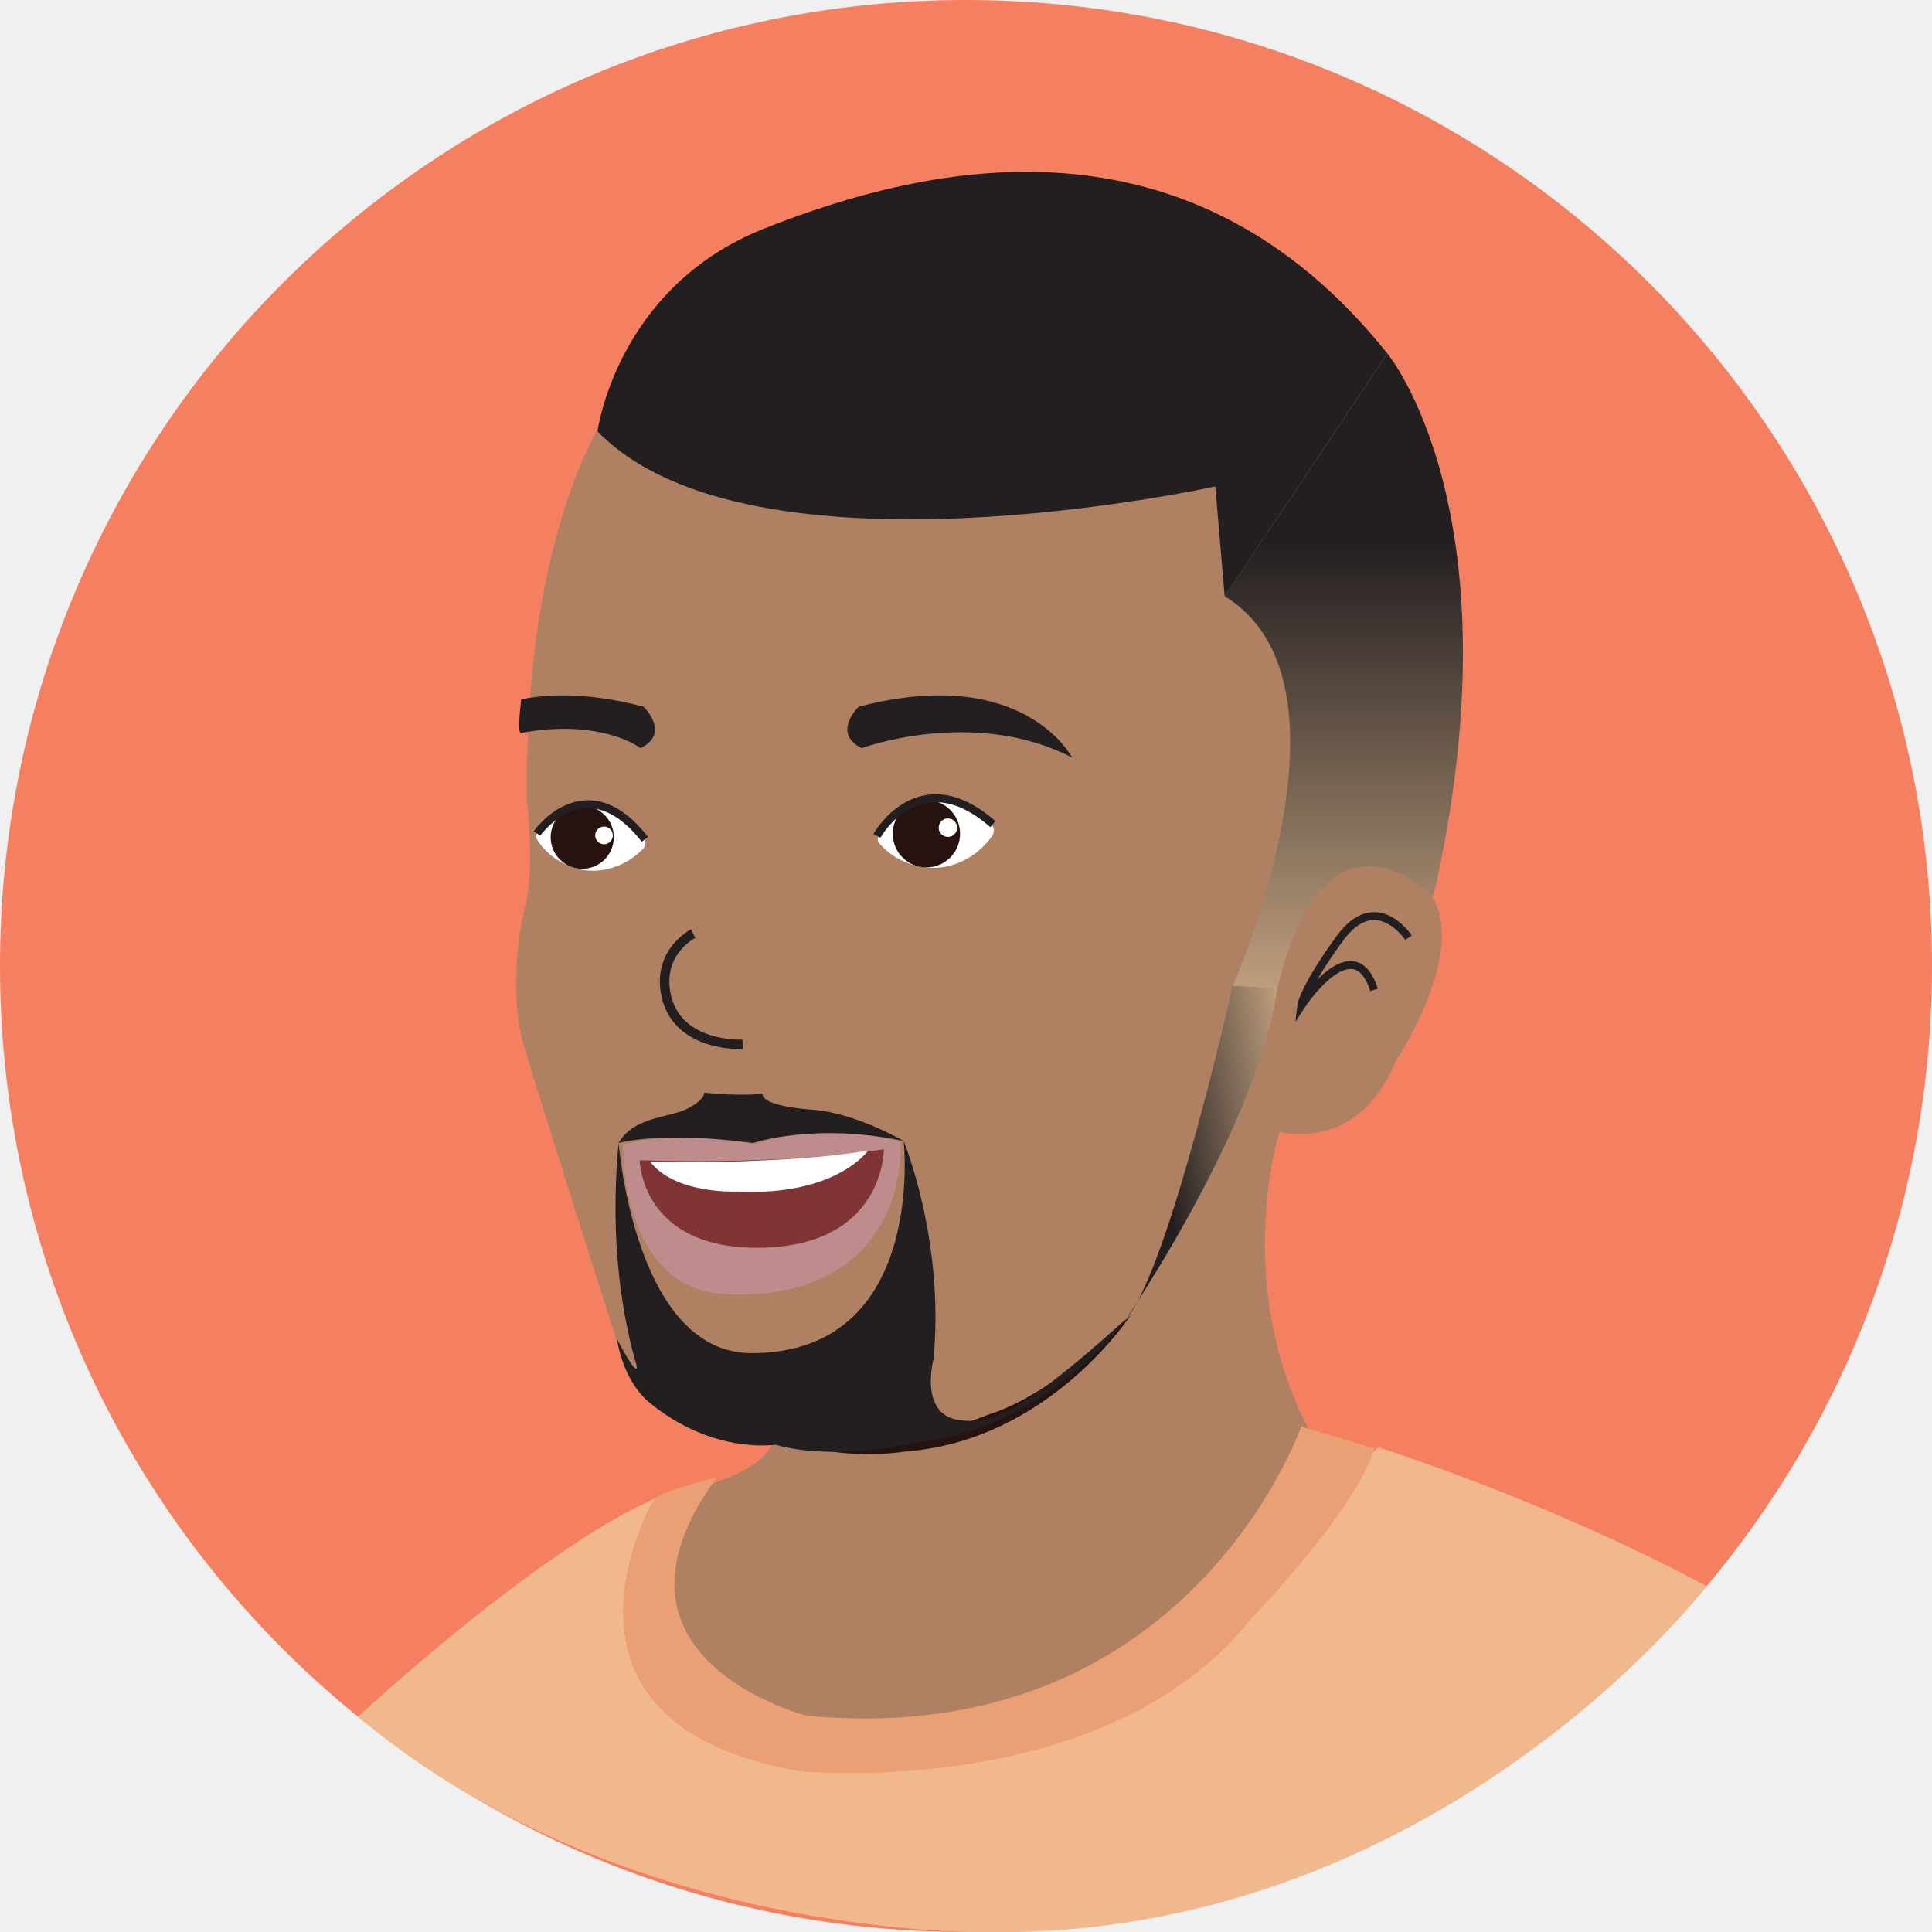
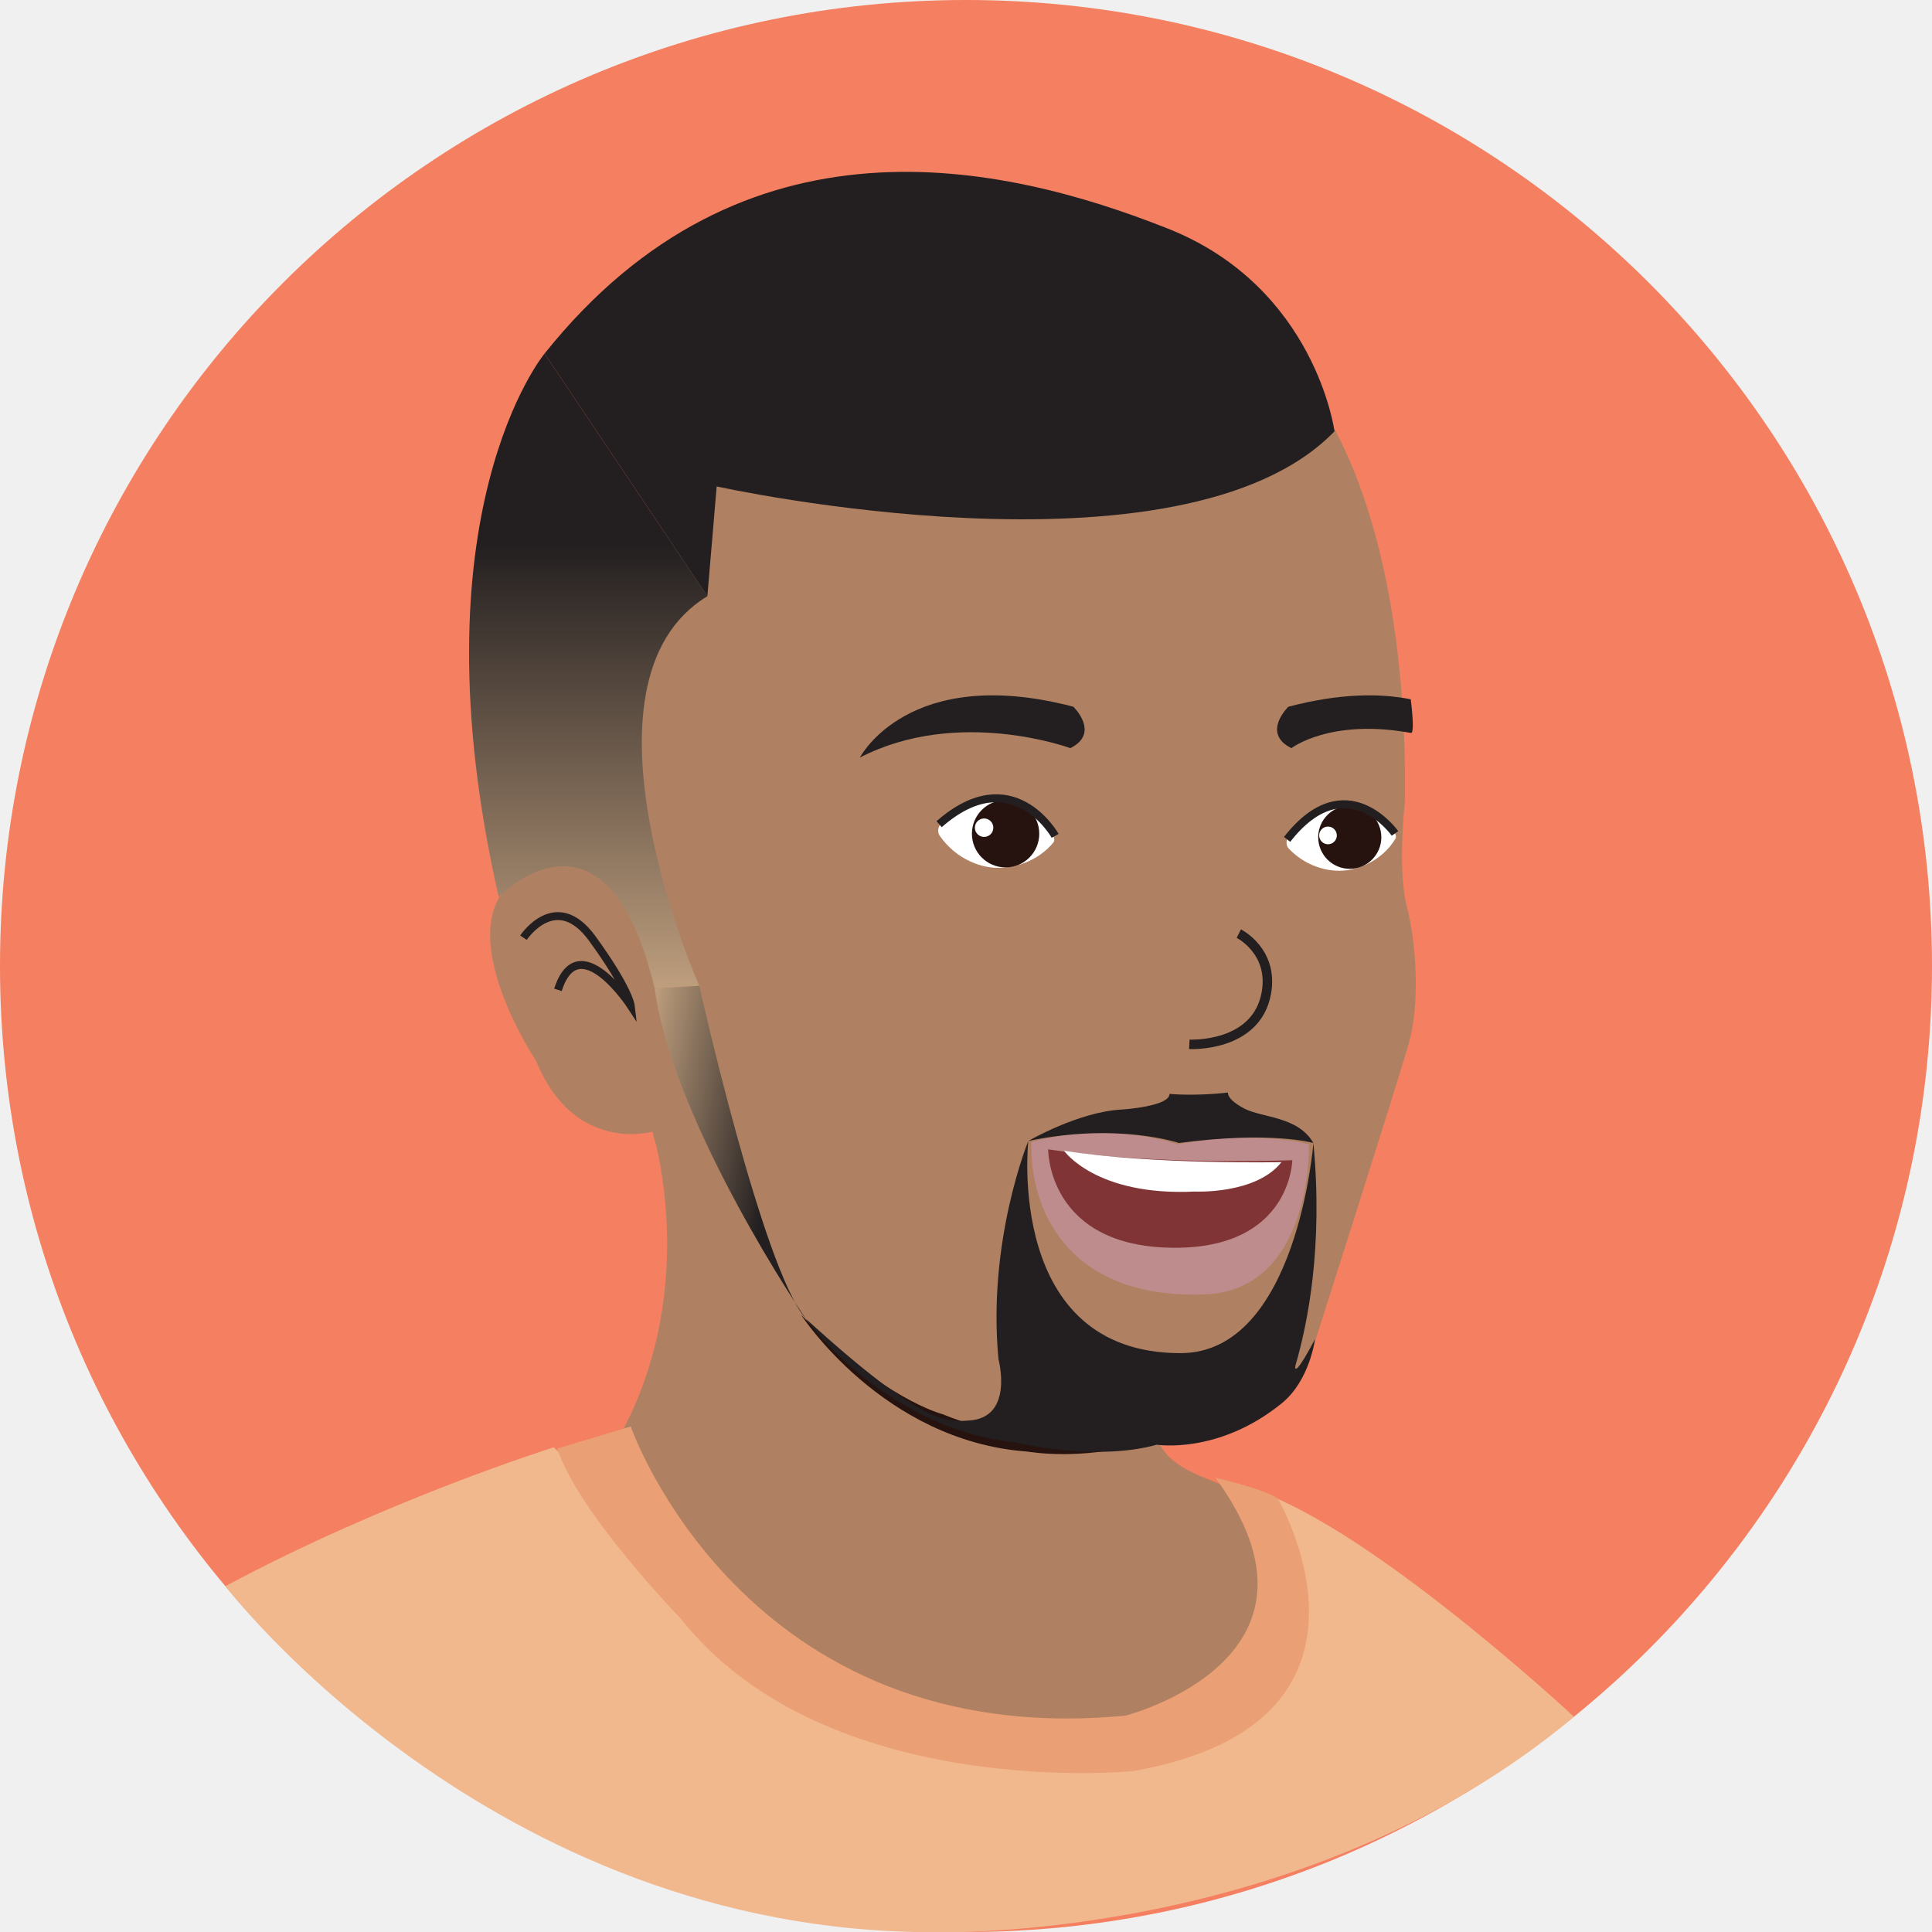
<svg xmlns="http://www.w3.org/2000/svg" xmlns:xlink="http://www.w3.org/1999/xlink" id="Layer_1" data-name="Layer 1" viewBox="0 0 1220 1220">
  <defs>
    <style>
      .cls-1 {
        fill: url(#linear-gradient);
      }

      .cls-2 {
        stroke-width: 6px;
      }

      .cls-2, .cls-3 {
        fill: none;
        stroke: #231f20;
        stroke-miterlimit: 10;
      }

      .cls-4 {
        fill: #ea9f74;
      }

      .cls-5 {
        fill: #f48061;
      }

      .cls-6 {
        fill: #fff;
      }

      .cls-7 {
        fill: #f2b88d;
      }

      .cls-8 {
        fill: #803435;
      }

      .cls-9 {
        fill: #af8162;
      }

      .cls-10 {
        fill: #be8c8c;
      }

      .cls-11 {
        fill: #231f20;
      }

      .cls-12 {
        fill: #26130f;
      }

      .cls-3 {
        stroke-width: 5px;
      }

      .cls-13 {
        fill: url(#linear-gradient-2);
      }
    </style>
    <linearGradient id="linear-gradient" x1="371.43" y1="624.29" x2="371.43" y2="223.28" gradientTransform="translate(1220) rotate(-180) scale(1 -1)" gradientUnits="userSpaceOnUse">
      <stop offset="0" stop-color="#be9e7d" />
      <stop offset=".7" stop-color="#231f20" />
    </linearGradient>
    <linearGradient id="linear-gradient-2" x1="397.61" y1="713.93" x2="525.72" y2="736.52" xlink:href="#linear-gradient" />
  </defs>
-   <circle class="cls-5" cx="610" cy="610" r="610" />
-   <g>
-     <path class="cls-9" d="M807.91,714.61s-30,95.03,18.45,187.89c0,0,.77,244.53-257.63,270.77,0,0-297.34-167.49-110.91-239.44,24.71-9.54,28.72-19.03,31.87-26.28l318.22-192.94Z" />
-     <path class="cls-9" d="M387.12,255.24s-56.67,71.14-54.26,250.78c0,0,4.82,43.4-1.21,66.31-6.03,22.91-8.44,61.49-1.21,86.81,7.23,25.32,61.49,195.32,61.49,195.32,0,0,18.09,49.43,102.48,55.46,84.4,6.03,157.94-20.5,190.5-54.26,32.55-33.76,112.13-86.81,122.98-141.06,0,0,49.43,14.47,73.55-44.61,0,0,60.28-90.43,7.23-118.16-53.05-27.73-89.22,45.82-89.22,45.82,0,0,78.37-218.23-40.99-312.27,0,0-145.89-137.45-371.35-30.14Z" />
-     <path class="cls-10" d="M568.68,721.25s-42.27-14.14-92.62,1.35c0,0-43.51-9.43-82.68,0,0,0-2.3,92.03,65.66,94.74,84.73,3.39,110.89-51.65,109.64-96.09Z" />
-     <path class="cls-8" d="M558.12,725.77s.62,62.16-80.19,62.16c-73.39,0-73.97-55.32-73.97-55.32,0,0,82.68,3.73,154.16-6.84Z" />
-     <path class="cls-11" d="M544.12,472.43s70.74-26.15,132.88,5.94c0,0-30.59-59.42-134.8-32.09,0,0-17.21,16.64,1.91,26.15Z" />
-     <path class="cls-11" d="M329.07,462.84c50.8-9.36,75.47,9.59,75.47,9.59,19.12-9.51,1.91-26.15,1.91-26.15-32.47-8.52-57.8-8.61-77.28-4.7,0,0-2.89,21.77-.11,21.26Z" />
-     <path class="cls-6" d="M548.09,726.66s-20.03,28.79-82.57,25.77c0,0-38.57,1.94-54.73-18.57,0,0,80.6,1.75,137.3-7.19Z" />
-     <path class="cls-3" d="M889.44,592.12s-20.51-31.08-43.51,.62c-23,31.7-24.24,42.27-24.24,42.27,0,0,32.95-50.35,46-9.95" />
-     <path class="cls-12" d="M489.69,907.55s73.78,10.65,135.45-14.65c0,0,37.43-9.49,89.08-62.73,0,0-51.54,79.8-142.85,86.45,0,0-41.1,7.26-81.69-9.07,0,0,1.55,8.93,0,0Z" />
+   <g transform="translate(1220 0) scale(-1 1)">
+     <circle class="cls-5" cx="610" cy="610" r="610" />
    <g>
-       <path class="cls-6" d="M627.53,524.42s.09-2.06-1.37-3.83c-4.85-5.88-16.13-16.94-34.48-17.62-20.55-.77-32.59,18.12-36.71,24.86-.71,1.16-.69,2.21-.69,2.21,0,0-.11,1.14,.55,1.97,3.14,3.93,13.68,14.96,33.13,15.99,11.57,.61,28.07-5.01,38.73-20.36,.74-1.07,.84-2.46,.84-3.21Z" />
-       <circle class="cls-12" cx="585" cy="526.48" r="21.26" />
-       <circle class="cls-6" cx="598.57" cy="522.66" r="5.83" />
-       <path class="cls-3" d="M553.71,527.81s26.84-48.12,73.26-7.36" />
+       <path class="cls-9" d="M807.91,714.61s-30,95.03,18.45,187.89c0,0,.77,244.53-257.63,270.77,0,0-297.34-167.49-110.91-239.44,24.71-9.54,28.72-19.03,31.87-26.28l318.22-192.94Z" />
+       <path class="cls-9" d="M387.12,255.24s-56.67,71.14-54.26,250.78c0,0,4.82,43.4-1.21,66.31-6.03,22.91-8.44,61.49-1.21,86.81,7.23,25.32,61.49,195.32,61.49,195.32,0,0,18.09,49.43,102.48,55.46,84.4,6.03,157.94-20.5,190.5-54.26,32.55-33.76,112.13-86.81,122.98-141.06,0,0,49.43,14.47,73.55-44.61,0,0,60.28-90.43,7.23-118.16-53.05-27.73-89.22,45.82-89.22,45.82,0,0,78.37-218.23-40.99-312.27,0,0-145.89-137.45-371.35-30.14Z" />
+       <path class="cls-10" d="M568.68,721.25s-42.27-14.14-92.62,1.35c0,0-43.51-9.43-82.68,0,0,0-2.3,92.03,65.66,94.74,84.73,3.39,110.89-51.65,109.64-96.09Z" />
+       <path class="cls-8" d="M558.12,725.77s.62,62.16-80.19,62.16c-73.39,0-73.97-55.32-73.97-55.32,0,0,82.68,3.73,154.16-6.84Z" />
+       <path class="cls-11" d="M544.12,472.43s70.74-26.15,132.88,5.94c0,0-30.59-59.42-134.8-32.09,0,0-17.21,16.64,1.91,26.15Z" />
+       <path class="cls-11" d="M329.07,462.84c50.8-9.36,75.47,9.59,75.47,9.59,19.12-9.51,1.91-26.15,1.91-26.15-32.47-8.52-57.8-8.61-77.28-4.7,0,0-2.89,21.77-.11,21.26Z" />
+       <path class="cls-6" d="M548.09,726.66s-20.03,28.79-82.57,25.77c0,0-38.57,1.94-54.73-18.57,0,0,80.6,1.75,137.3-7.19Z" />
+       <path class="cls-3" d="M889.44,592.12s-20.51-31.08-43.51,.62c-23,31.7-24.24,42.27-24.24,42.27,0,0,32.95-50.35,46-9.95" />
+       <path class="cls-12" d="M489.69,907.55s73.78,10.65,135.45-14.65c0,0,37.43-9.49,89.08-62.73,0,0-51.54,79.8-142.85,86.45,0,0-41.1,7.26-81.69-9.07,0,0,1.55,8.93,0,0Z" />
+       <g>
+         <path class="cls-6" d="M627.53,524.42s.09-2.06-1.37-3.83c-4.85-5.88-16.13-16.94-34.48-17.62-20.55-.77-32.59,18.12-36.71,24.86-.71,1.16-.69,2.21-.69,2.21,0,0-.11,1.14,.55,1.97,3.14,3.93,13.68,14.96,33.13,15.99,11.57,.61,28.07-5.01,38.73-20.36,.74-1.07,.84-2.46,.84-3.21Z" />
+         <circle class="cls-12" cx="585" cy="526.48" r="21.26" />
+         <circle class="cls-6" cx="598.57" cy="522.66" r="5.83" />
+         <path class="cls-3" d="M553.71,527.81s26.84-48.12,73.26-7.36" />
+       </g>
+       <g>
+         <path class="cls-6" d="M407.51,532.91s.38-1.9-.73-3.76c-3.67-6.16-12.58-18.06-29.55-21.32-19-3.65-32.9,12.19-37.69,17.87-.83,.98-.95,1.96-.95,1.96,0,0-.27,1.05,.23,1.91,2.36,4.1,10.58,15.87,28.52,19.61,10.68,2.22,26.82-.65,38.93-13.39,.84-.89,1.14-2.17,1.24-2.86Z" />
+         <circle class="cls-12" cx="367.66" cy="528.7" r="19.93" />
+         <circle class="cls-6" cx="381.41" cy="527.54" r="5.58" />
+         <path class="cls-3" d="M339.1,526.28s30.91-43.9,68.13,3.76" />
+       </g>
+       <path class="cls-1" d="M876.13,223.28s84.06,101.25,28.94,343.15c0,0-67.68-70.81-98.49,57.86l-28.14-1.76s84.9-191.41-5.1-246.01l102.79-153.24Z" />
+       <path class="cls-11" d="M410.48,886.03c39.95,32.57,79.05,26.26,79.05,26.26,38.69,10.84,89-1.39,89-1.39,83.54-8.87,132.7-78.23,132.7-78.23-75.57,68.8-89.79,65.22-103.41,64.31-28.25-1.88-18.35-38.59-18.35-38.59,7.21-74.56-18.81-137.9-18.81-137.9,0,0,14.8,133.98-96.12,133.98-73.62,0-83.91-132.71-83.91-132.71-6.18,65.07,3.46,113.65,11.34,140.5,0,0,2.24,10.77-12.34-16.57,0,0,3.25,25.98,20.85,40.33Z" />
+       <path class="cls-11" d="M570.67,720.5s-31.8-18.54-59.26-19.88c0,0-29.94-1.85-29.94-9.89,0,0-14.77,1.64-36.92-.82,0,0,1.22,4.01-10.17,10.04-11.39,6.03-33.94,4.81-43.76,21.82,0,0,26.35-7.76,84.91,0,0,0,38.55-13.12,95.12-1.28Z" />
+       <path class="cls-2" d="M437.73,589.54s-22.3,11.15-17.34,37.79c6.4,34.4,48.59,32.13,48.59,32.13" />
+       <path class="cls-13" d="M778.44,622.53s-40,178.56-67.21,210.15c0,0,83.57-122.63,95.35-208.39l-28.14-1.76Z" />
+       <path class="cls-11" d="M876.13,223.28c-125.21-156.69-288.5-120.62-393.63-78.92-93.23,36.98-105.2,128.01-105.2,128.01,96.5,99.72,390.13,34.8,390.13,34.8l5.9,69.35" />
+       <path class="cls-7" d="M226.1,1084.07s114.66-106.79,189.37-138.56c0,0-25.78,408.02,454.96-31.54,0,0,105.7,33.17,207.24,87.67,0,0-167.15,218.5-446.93,218.5,0,0-233.45,7.64-404.65-136.07Z" />
+       <path class="cls-4" d="M821.71,900.77s-71.23,205.7-312.41,182.59c0,0-140.5-35.67-56.82-150.17,0,0-29.7,6.6-39.37,13.05,0,0-82.77,141.51,91.29,172.14,0,0,193.98,19.65,285.85-96.39,0,0,64.93-67,77.83-107.29l-46.36-13.93Z" />
    </g>
-     <g>
-       <path class="cls-6" d="M407.51,532.91s.38-1.9-.73-3.76c-3.67-6.16-12.58-18.06-29.55-21.32-19-3.65-32.9,12.19-37.69,17.87-.83,.98-.95,1.96-.95,1.96,0,0-.27,1.05,.23,1.91,2.36,4.1,10.58,15.87,28.52,19.61,10.68,2.22,26.82-.65,38.93-13.39,.84-.89,1.14-2.17,1.24-2.86Z" />
-       <circle class="cls-12" cx="367.66" cy="528.7" r="19.93" />
-       <circle class="cls-6" cx="381.41" cy="527.54" r="5.58" />
-       <path class="cls-3" d="M339.1,526.28s30.91-43.9,68.13,3.76" />
-     </g>
-     <path class="cls-1" d="M876.13,223.28s84.06,101.25,28.94,343.15c0,0-67.68-70.81-98.49,57.86l-28.14-1.76s84.9-191.41-5.1-246.01l102.79-153.24Z" />
-     <path class="cls-11" d="M410.48,886.03c39.95,32.57,79.05,26.26,79.05,26.26,38.69,10.84,89-1.39,89-1.39,83.54-8.87,132.7-78.23,132.7-78.23-75.57,68.8-89.79,65.22-103.41,64.31-28.25-1.88-18.35-38.59-18.35-38.59,7.21-74.56-18.81-137.9-18.81-137.9,0,0,14.8,133.98-96.12,133.98-73.62,0-83.91-132.71-83.91-132.71-6.18,65.07,3.46,113.65,11.34,140.5,0,0,2.24,10.77-12.34-16.57,0,0,3.25,25.98,20.85,40.33Z" />
-     <path class="cls-11" d="M570.67,720.5s-31.8-18.54-59.26-19.88c0,0-29.94-1.85-29.94-9.89,0,0-14.77,1.64-36.92-.82,0,0,1.22,4.01-10.17,10.04-11.39,6.03-33.94,4.81-43.76,21.82,0,0,26.35-7.76,84.91,0,0,0,38.55-13.12,95.12-1.28Z" />
-     <path class="cls-2" d="M437.73,589.54s-22.3,11.15-17.34,37.79c6.4,34.4,48.59,32.13,48.59,32.13" />
-     <path class="cls-13" d="M778.44,622.53s-40,178.56-67.21,210.15c0,0,83.57-122.63,95.35-208.39l-28.14-1.76Z" />
-     <path class="cls-11" d="M876.13,223.28c-125.21-156.69-288.5-120.62-393.63-78.92-93.23,36.98-105.2,128.01-105.2,128.01,96.5,99.72,390.13,34.8,390.13,34.8l5.9,69.35" />
-     <path class="cls-7" d="M226.1,1084.07s114.66-106.79,189.37-138.56c0,0-25.78,408.02,454.96-31.54,0,0,105.7,33.17,207.24,87.67,0,0-167.15,218.5-446.93,218.5,0,0-233.45,7.64-404.65-136.07Z" />
-     <path class="cls-4" d="M821.71,900.77s-71.23,205.7-312.41,182.59c0,0-140.5-35.67-56.82-150.17,0,0-29.7,6.6-39.37,13.05,0,0-82.77,141.51,91.29,172.14,0,0,193.98,19.65,285.85-96.39,0,0,64.93-67,77.83-107.29l-46.36-13.93Z" />
  </g>
</svg>
